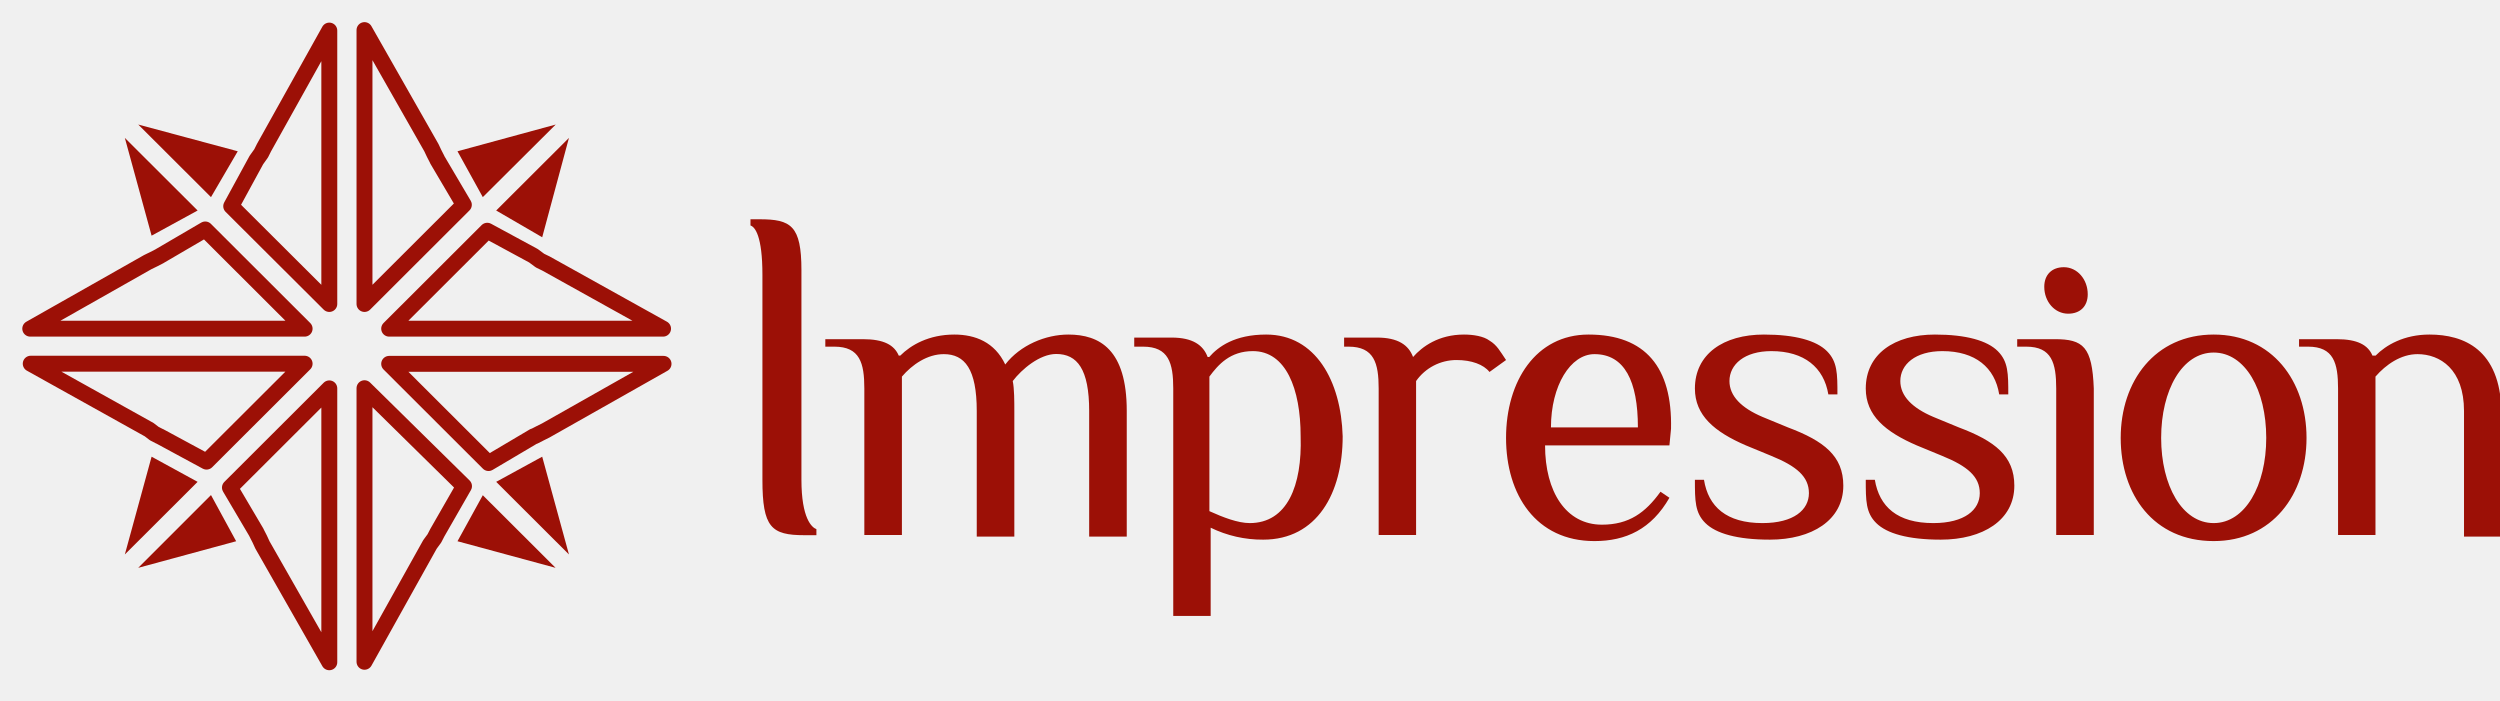
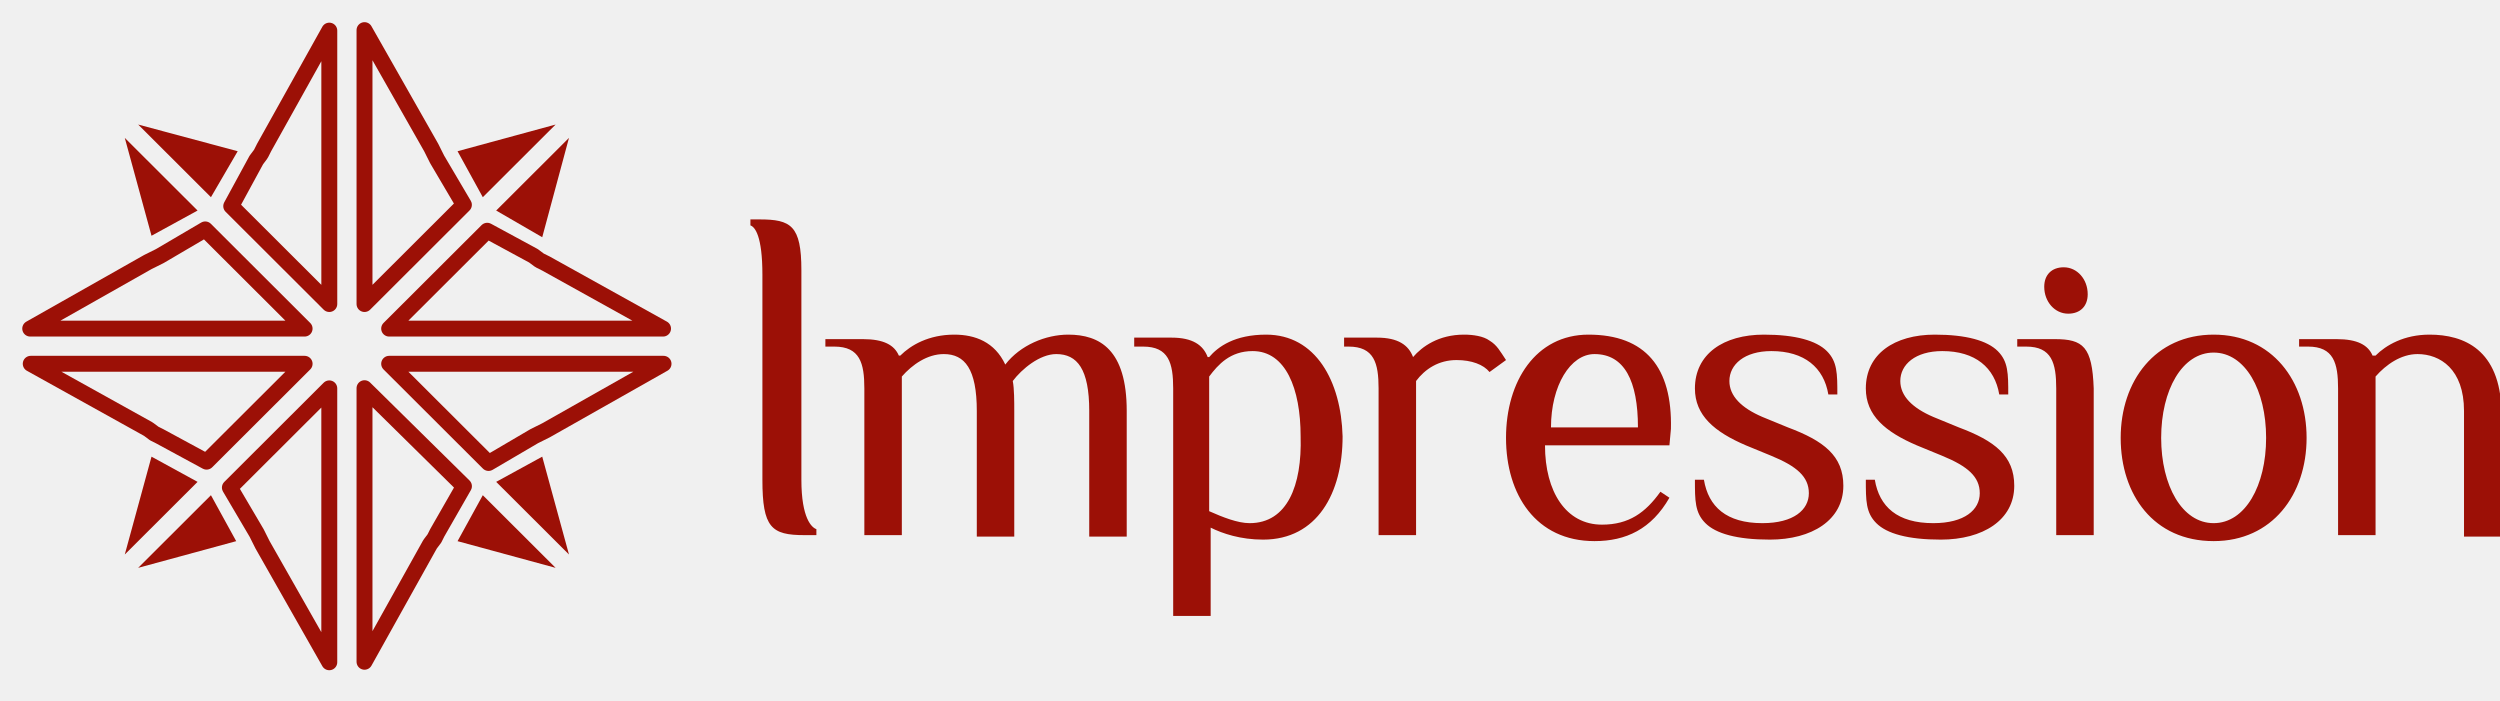
- <svg xmlns="http://www.w3.org/2000/svg" fill="none" viewBox="0 0 157 44">
+ <svg xmlns="http://www.w3.org/2000/svg" width="157" height="44" viewBox="0 0 157 44" fill="none">
  <g clip-path="url(#clip0_3487_5)">
    <g clip-path="url(#clip1_3487_5)">
-       <path fill="#9C1006" d="m7.84 8.66 1.68 6.14 2.89-1.58zm27.89 26.16-1.68-6.14-2.89 1.58zm-7-.83 6.16 1.67-4.57-4.56zm-13.8-24.49-6.25-1.68 4.57 4.56zm19.97-1.68-6.17 1.68 1.59 2.88zm-25.38 20.86-1.68 6.14 4.57-4.56zm24.53-13.78 1.68-6.24-4.57 4.56zm-25.37 20.76 6.15-1.67-1.58-2.9z" />
-       <path stroke="#9C1006" stroke-linejoin="round" d="m9.35 26.97-.06-.03-7.36-4.1h17.2l-6.16 6.15-2.94-1.59h-.01l-.33-.17zm18.1-16.97.01.03 1.67 2.83-6.24 6.23v-17.2l4.2 7.38.17.36zm6.4 6.32.07.05.37.18 7.35 4.09h-17.2l6.16-6.15 2.9 1.57zm-23.83-.23.03-.02 2.84-1.66 6.24 6.23h-17.23l7.38-4.18.37-.18zm23.53 11.31h-.03l-2.84 1.68-6.24-6.23h17.23l-7.39 4.18-.36.18zm-6.52 6.75-.04.06-4.1 7.35v-17.18l6.25 6.15-1.68 2.93-.01.02-.17.33zm-10.68-24.45.05-.07.18-.36 4.1-7.35v17.17l-6.16-6.14 1.58-2.9zm-.23 23.78-.01-.03-1.67-2.83 6.24-6.23v17.2l-4.2-7.37-.17-.37z" />
+       <path d="M7.836 8.659L9.515 14.805L12.407 13.222L7.836 8.659Z" fill="#9C1006" />
+       <path d="M35.732 34.823L34.052 28.678L31.16 30.261L35.732 34.823Z" fill="#9C1006" />
+       <path d="M28.734 33.985L34.892 35.661L30.32 31.099L28.734 33.985Z" fill="#9C1006" />
+       <path d="M14.927 9.497L8.676 7.821L13.247 12.384L14.927 9.497Z" fill="#9C1006" />
+       <path d="M34.892 7.821L28.734 9.497L30.32 12.384L34.892 7.821Z" fill="#9C1006" />
+       <path d="M9.515 28.678L7.836 34.823L12.407 30.261L9.515 28.678Z" fill="#9C1006" />
+       <path d="M34.052 14.898L35.732 8.659L31.16 13.222L34.052 14.898Z" fill="#9C1006" />
+       <path d="M8.676 35.661L14.833 33.985L13.247 31.099L8.676 35.661Z" fill="#9C1006" />
+       <path d="M9.349 26.974C9.331 26.96 9.312 26.948 9.293 26.937L1.93 22.846H19.13L12.972 28.992L10.034 27.4L10.02 27.392L9.687 27.226L9.349 26.974Z" stroke="#9C1006" stroke-linejoin="round" />
+       <path d="M27.448 10.001C27.453 10.011 27.458 10.021 27.464 10.03L29.133 12.862L22.891 19.093V1.892L27.081 9.267L27.261 9.628L27.448 10.001Z" stroke="#9C1006" stroke-linejoin="round" />
+       <path d="M33.846 16.322C33.87 16.34 33.896 16.356 33.923 16.369L34.286 16.55L41.639 20.636H24.439L30.597 14.491L33.503 16.065L33.846 16.322Z" stroke="#9C1006" stroke-linejoin="round" />
+       <path d="M10.019 16.09C10.029 16.085 10.039 16.079 10.049 16.074L12.888 14.407L19.129 20.636H1.898L9.284 16.456L9.646 16.276L10.019 16.09Z" stroke="#9C1006" stroke-linejoin="round" />
+       <path d="M33.55 27.392C33.54 27.398 33.53 27.403 33.52 27.409L30.681 29.075L24.439 22.846H41.67L34.284 27.026L33.923 27.206L33.55 27.392Z" stroke="#9C1006" stroke-linejoin="round" />
+       <path d="M27.029 34.15C27.015 34.168 27.003 34.187 26.992 34.207L22.891 41.559V24.379L29.136 30.533L27.461 33.457C27.456 33.465 27.452 33.474 27.448 33.482L27.282 33.814L27.029 34.15Z" stroke="#9C1006" stroke-linejoin="round" />
+       <path d="M16.355 9.704C16.373 9.68 16.389 9.655 16.402 9.628L16.584 9.266L20.68 1.923V19.093L14.521 12.946L16.097 10.048L16.355 9.704Z" stroke="#9C1006" stroke-linejoin="round" />
+       <path d="M16.122 33.482C16.117 33.472 16.111 33.462 16.105 33.452L14.437 30.62L20.679 24.39V41.59L16.489 34.215L16.308 33.854L16.122 33.482Z" stroke="#9C1006" stroke-linejoin="round" />
    </g>
  </g>
  <g clip-path="url(#clip2_3487_5)">
    <g clip-path="url(#clip3_3487_5)">
      <g clip-path="url(#clip4_3487_5)">
-         <path fill="#9C1006" d="M50.33 30.13v-13.16c0-2.81-.66-3.2-2.64-3.2h-.56v.39c.28.09.75.65.75 3.1v12.87c0 3 .56 3.48 2.64 3.48h.75v-.38c-.28-.1-.94-.66-.94-3.1m16.76-9.12c-1.42 0-3.02.66-3.96 1.88-.66-1.4-1.88-1.88-3.2-1.88-1.6 0-2.73.66-3.39 1.32h-.1c-.28-.66-.93-1.03-2.25-1.03h-2.36v.47h.57c1.6 0 1.88 1.03 1.88 2.63v9.2h2.36v-9.95c.65-.76 1.6-1.41 2.63-1.41 1.32 0 2.07.94 2.07 3.57v7.89h2.36v-7.9c0-.56 0-1.4-.1-1.87.57-.75 1.7-1.7 2.73-1.7 1.32 0 2.07.95 2.07 3.58v7.89h2.36v-7.9c0-3.85-1.7-4.79-3.67-4.79m12.42 0c-1.97 0-3 .76-3.57 1.41h-.1c-.28-.75-.94-1.22-2.26-1.22h-2.35v.57h.56c1.6 0 1.89 1.03 1.89 2.63v14.28h2.35v-5.54a7.4 7.4 0 0 0 3.3.75c3.38 0 4.99-2.92 4.99-6.49-.1-3.47-1.7-6.39-4.8-6.39m-1.03 11.84c-.76 0-1.7-.37-2.54-.75v-8.45c.56-.76 1.31-1.6 2.73-1.6 2.07 0 3 2.35 3 5.35.1 3.1-.84 5.45-3.2 5.45m15.06-11.46c-.37-.28-1.03-.38-1.6-.38-1.6 0-2.63.76-3.2 1.41-.28-.75-.94-1.22-2.26-1.22h-2.07v.57h.28c1.6 0 1.89 1.03 1.89 2.63v9.2h2.35v-9.67a3.1 3.1 0 0 1 2.54-1.32c.94 0 1.7.28 2.07.75l1.04-.75c-.38-.56-.57-.94-1.04-1.22m6.22-.38c-3.3 0-5.18 2.92-5.18 6.49s1.88 6.48 5.55 6.48c1.98 0 3.58-.75 4.71-2.72l-.56-.38c-.95 1.32-1.98 2.07-3.68 2.07-2.26 0-3.57-2.07-3.57-4.98h7.81l.1-1.04c.09-3.85-1.6-5.92-5.18-5.92m-2.36 5.83c0-2.63 1.23-4.6 2.73-4.6 1.89 0 2.73 1.69 2.73 4.6zm14.88 0-1.6-.66c-1.32-.56-2.07-1.31-2.07-2.25 0-1.04.94-1.88 2.63-1.88 2.07 0 3.3 1.03 3.58 2.72h.57c0-1.31 0-2.06-.66-2.72s-1.98-1.04-3.96-1.04c-2.54 0-4.33 1.23-4.33 3.39 0 1.69 1.23 2.72 3.2 3.57l1.6.66c1.6.65 2.36 1.31 2.36 2.34 0 1.04-.94 1.88-2.92 1.88-2.26 0-3.4-1.03-3.67-2.72h-.57c0 1.31 0 2.07.66 2.72s1.98 1.04 4.05 1.04c2.63 0 4.61-1.22 4.61-3.39 0-1.87-1.22-2.81-3.48-3.66m10.73 0-1.6-.66c-1.32-.56-2.07-1.31-2.07-2.25 0-1.04.94-1.88 2.64-1.88 2.07 0 3.3 1.03 3.57 2.72h.57c0-1.31 0-2.06-.66-2.72s-1.98-1.04-3.95-1.04c-2.55 0-4.34 1.23-4.34 3.39 0 1.69 1.23 2.72 3.2 3.57l1.6.66c1.6.65 2.36 1.31 2.36 2.34 0 1.04-.94 1.88-2.92 1.88-2.26 0-3.39-1.03-3.67-2.72h-.57c0 1.31 0 2.07.66 2.72s1.98 1.04 4.05 1.04c2.64 0 4.62-1.22 4.62-3.39 0-1.87-1.23-2.81-3.49-3.66m6.87-7.14c.76 0 1.23-.47 1.23-1.22 0-.94-.66-1.7-1.5-1.7-.76 0-1.23.48-1.23 1.23 0 .94.66 1.69 1.5 1.69m-.84 1.6h-2.36v.47h.57c1.6 0 1.88 1.03 1.88 2.63v9.2h2.36v-9.2c-.1-2.63-.66-3.1-2.45-3.1m9.98-.29c-3.68 0-5.84 2.92-5.84 6.49s2.07 6.48 5.84 6.48c3.67 0 5.83-2.91 5.83-6.48s-2.16-6.49-5.83-6.49m0 11.84c-1.98 0-3.3-2.35-3.3-5.35s1.32-5.36 3.3-5.36 3.3 2.35 3.3 5.36c0 3-1.33 5.35-3.3 5.35m13.55-11.84c-1.6 0-2.73.66-3.38 1.32h-.2c-.28-.66-.93-1.03-2.25-1.03h-2.36v.47h.57c1.6 0 1.88 1.03 1.88 2.63v9.2h2.35v-9.95c.66-.76 1.6-1.41 2.64-1.41 1.41 0 2.92.94 2.92 3.57v7.89h2.35v-7.9c-.09-3.85-2.35-4.79-4.52-4.79" />
+         <path d="M50.327 30.129V16.974C50.327 14.155 49.668 13.779 47.691 13.779H47.126V14.155C47.408 14.249 47.879 14.813 47.879 17.256V26.183V30.129C47.879 33.136 48.444 33.606 50.515 33.606H51.269V33.23C50.986 33.136 50.327 32.572 50.327 30.129ZM67.086 21.015C65.674 21.015 64.073 21.672 63.132 22.894C62.472 21.484 61.249 21.015 59.93 21.015C58.33 21.015 57.2 21.672 56.541 22.33H56.447C56.164 21.672 55.505 21.297 54.187 21.297H51.834V21.766H52.398C53.999 21.766 54.281 22.8 54.281 24.397V33.606H56.635V23.646C57.294 22.894 58.236 22.236 59.271 22.236C60.59 22.236 61.343 23.176 61.343 25.807V33.7H63.696V25.807C63.696 25.243 63.696 24.397 63.602 23.927C64.167 23.176 65.297 22.236 66.333 22.236C67.651 22.236 68.404 23.176 68.404 25.807V33.7H70.758V25.807C70.758 21.954 69.063 21.015 67.086 21.015ZM79.514 21.015C77.537 21.015 76.501 21.766 75.936 22.424H75.842C75.559 21.672 74.9 21.203 73.582 21.203H71.228V21.766H71.793C73.394 21.766 73.676 22.8 73.676 24.397V38.68H76.03V33.136C76.783 33.512 77.913 33.888 79.325 33.888C82.715 33.888 84.315 30.975 84.315 27.404C84.221 23.927 82.621 21.015 79.514 21.015ZM78.478 32.854C77.725 32.854 76.783 32.478 75.936 32.102V23.646C76.501 22.894 77.254 22.048 78.666 22.048C80.738 22.048 81.679 24.397 81.679 27.404C81.773 30.505 80.832 32.854 78.478 32.854ZM93.542 21.39C93.165 21.109 92.506 21.015 91.942 21.015C90.341 21.015 89.305 21.766 88.74 22.424C88.458 21.672 87.799 21.203 86.481 21.203H84.409V21.766H84.692C86.293 21.766 86.575 22.8 86.575 24.397V33.606H88.929V23.927C89.494 23.176 90.341 22.612 91.471 22.612C92.412 22.612 93.165 22.894 93.542 23.364L94.578 22.612C94.201 22.048 94.013 21.672 93.542 21.39ZM99.756 21.015C96.461 21.015 94.578 23.927 94.578 27.498C94.578 31.069 96.461 33.982 100.133 33.982C102.11 33.982 103.71 33.23 104.84 31.257L104.275 30.881C103.334 32.196 102.298 32.948 100.603 32.948C98.344 32.948 97.026 30.881 97.026 27.968H104.84L104.934 26.934C105.028 23.082 103.334 21.015 99.756 21.015ZM97.402 26.84C97.402 24.209 98.626 22.236 100.133 22.236C102.016 22.236 102.863 23.927 102.863 26.84H97.402ZM112.278 26.84L110.678 26.183C109.359 25.619 108.606 24.867 108.606 23.927C108.606 22.894 109.548 22.048 111.242 22.048C113.314 22.048 114.538 23.082 114.82 24.773H115.385C115.385 23.458 115.385 22.706 114.726 22.048C114.067 21.39 112.749 21.015 110.772 21.015C108.23 21.015 106.441 22.236 106.441 24.397C106.441 26.089 107.665 27.122 109.642 27.968L111.242 28.626C112.843 29.284 113.596 29.941 113.596 30.975C113.596 32.008 112.655 32.854 110.678 32.854C108.418 32.854 107.288 31.82 107.006 30.129H106.441C106.441 31.445 106.441 32.196 107.1 32.854C107.759 33.512 109.077 33.888 111.148 33.888C113.784 33.888 115.762 32.666 115.762 30.505C115.762 28.626 114.538 27.686 112.278 26.84ZM123.011 26.84L121.411 26.183C120.093 25.619 119.339 24.867 119.339 23.927C119.339 22.894 120.281 22.048 121.976 22.048C124.047 22.048 125.271 23.082 125.553 24.773H126.118C126.118 23.458 126.118 22.706 125.459 22.048C124.8 21.39 123.482 21.015 121.505 21.015C118.963 21.015 117.174 22.236 117.174 24.397C117.174 26.089 118.398 27.122 120.375 27.968L121.976 28.626C123.576 29.284 124.329 29.941 124.329 30.975C124.329 32.008 123.388 32.854 121.411 32.854C119.151 32.854 118.021 31.82 117.739 30.129H117.174C117.174 31.445 117.174 32.196 117.833 32.854C118.492 33.512 119.81 33.888 121.881 33.888C124.518 33.888 126.495 32.666 126.495 30.505C126.495 28.626 125.271 27.686 123.011 26.84ZM129.884 19.699C130.637 19.699 131.108 19.229 131.108 18.478C131.108 17.538 130.449 16.786 129.602 16.786C128.849 16.786 128.378 17.256 128.378 18.008C128.378 18.947 129.037 19.699 129.884 19.699ZM129.037 21.297H126.683V21.766H127.248C128.849 21.766 129.131 22.8 129.131 24.397V33.606H131.485V24.397C131.391 21.766 130.826 21.297 129.037 21.297ZM139.017 21.015C135.345 21.015 133.179 23.927 133.179 27.498C133.179 31.069 135.251 33.982 139.017 33.982C142.689 33.982 144.854 31.069 144.854 27.498C144.854 23.927 142.689 21.015 139.017 21.015ZM139.017 32.854C137.04 32.854 135.721 30.505 135.721 27.498C135.721 24.491 137.04 22.142 139.017 22.142C140.994 22.142 142.312 24.491 142.312 27.498C142.312 30.505 140.994 32.854 139.017 32.854ZM152.575 21.015C150.974 21.015 149.844 21.672 149.185 22.33H148.997C148.715 21.672 148.056 21.297 146.737 21.297H144.383V21.766H144.948C146.549 21.766 146.831 22.8 146.831 24.397V33.606H149.185V23.646C149.844 22.894 150.785 22.236 151.821 22.236C153.234 22.236 154.74 23.176 154.74 25.807V33.7H157.094V25.807C157 21.954 154.74 21.015 152.575 21.015Z" fill="#9C1006" />
      </g>
    </g>
  </g>
  <defs>
    <clipPath id="clip0_3487_5">
-       <path fill="#fff" d="M0 0h44v44h-44z" />
+       <rect width="44" height="44" fill="white" />
    </clipPath>
    <clipPath id="clip1_3487_5">
-       <path fill="#fff" d="M0 0h44v44h-44z" />
+       <rect width="44" height="44" fill="white" />
    </clipPath>
    <clipPath id="clip2_3487_5">
-       <path fill="#fff" d="M47 13h110v26.23h-110z" />
+       <rect width="110" height="26.23" fill="white" transform="translate(47 13)" />
    </clipPath>
    <clipPath id="clip3_3487_5">
-       <path fill="#fff" d="M47 13h110v26.23h-110z" />
+       <rect width="110" height="26.23" fill="white" transform="translate(47 13)" />
    </clipPath>
    <clipPath id="clip4_3487_5">
-       <path fill="#fff" d="M47 13h110v26.23h-110z" />
+       <rect width="110" height="26.238" fill="white" transform="translate(47 12.9957)" />
    </clipPath>
  </defs>
</svg>
